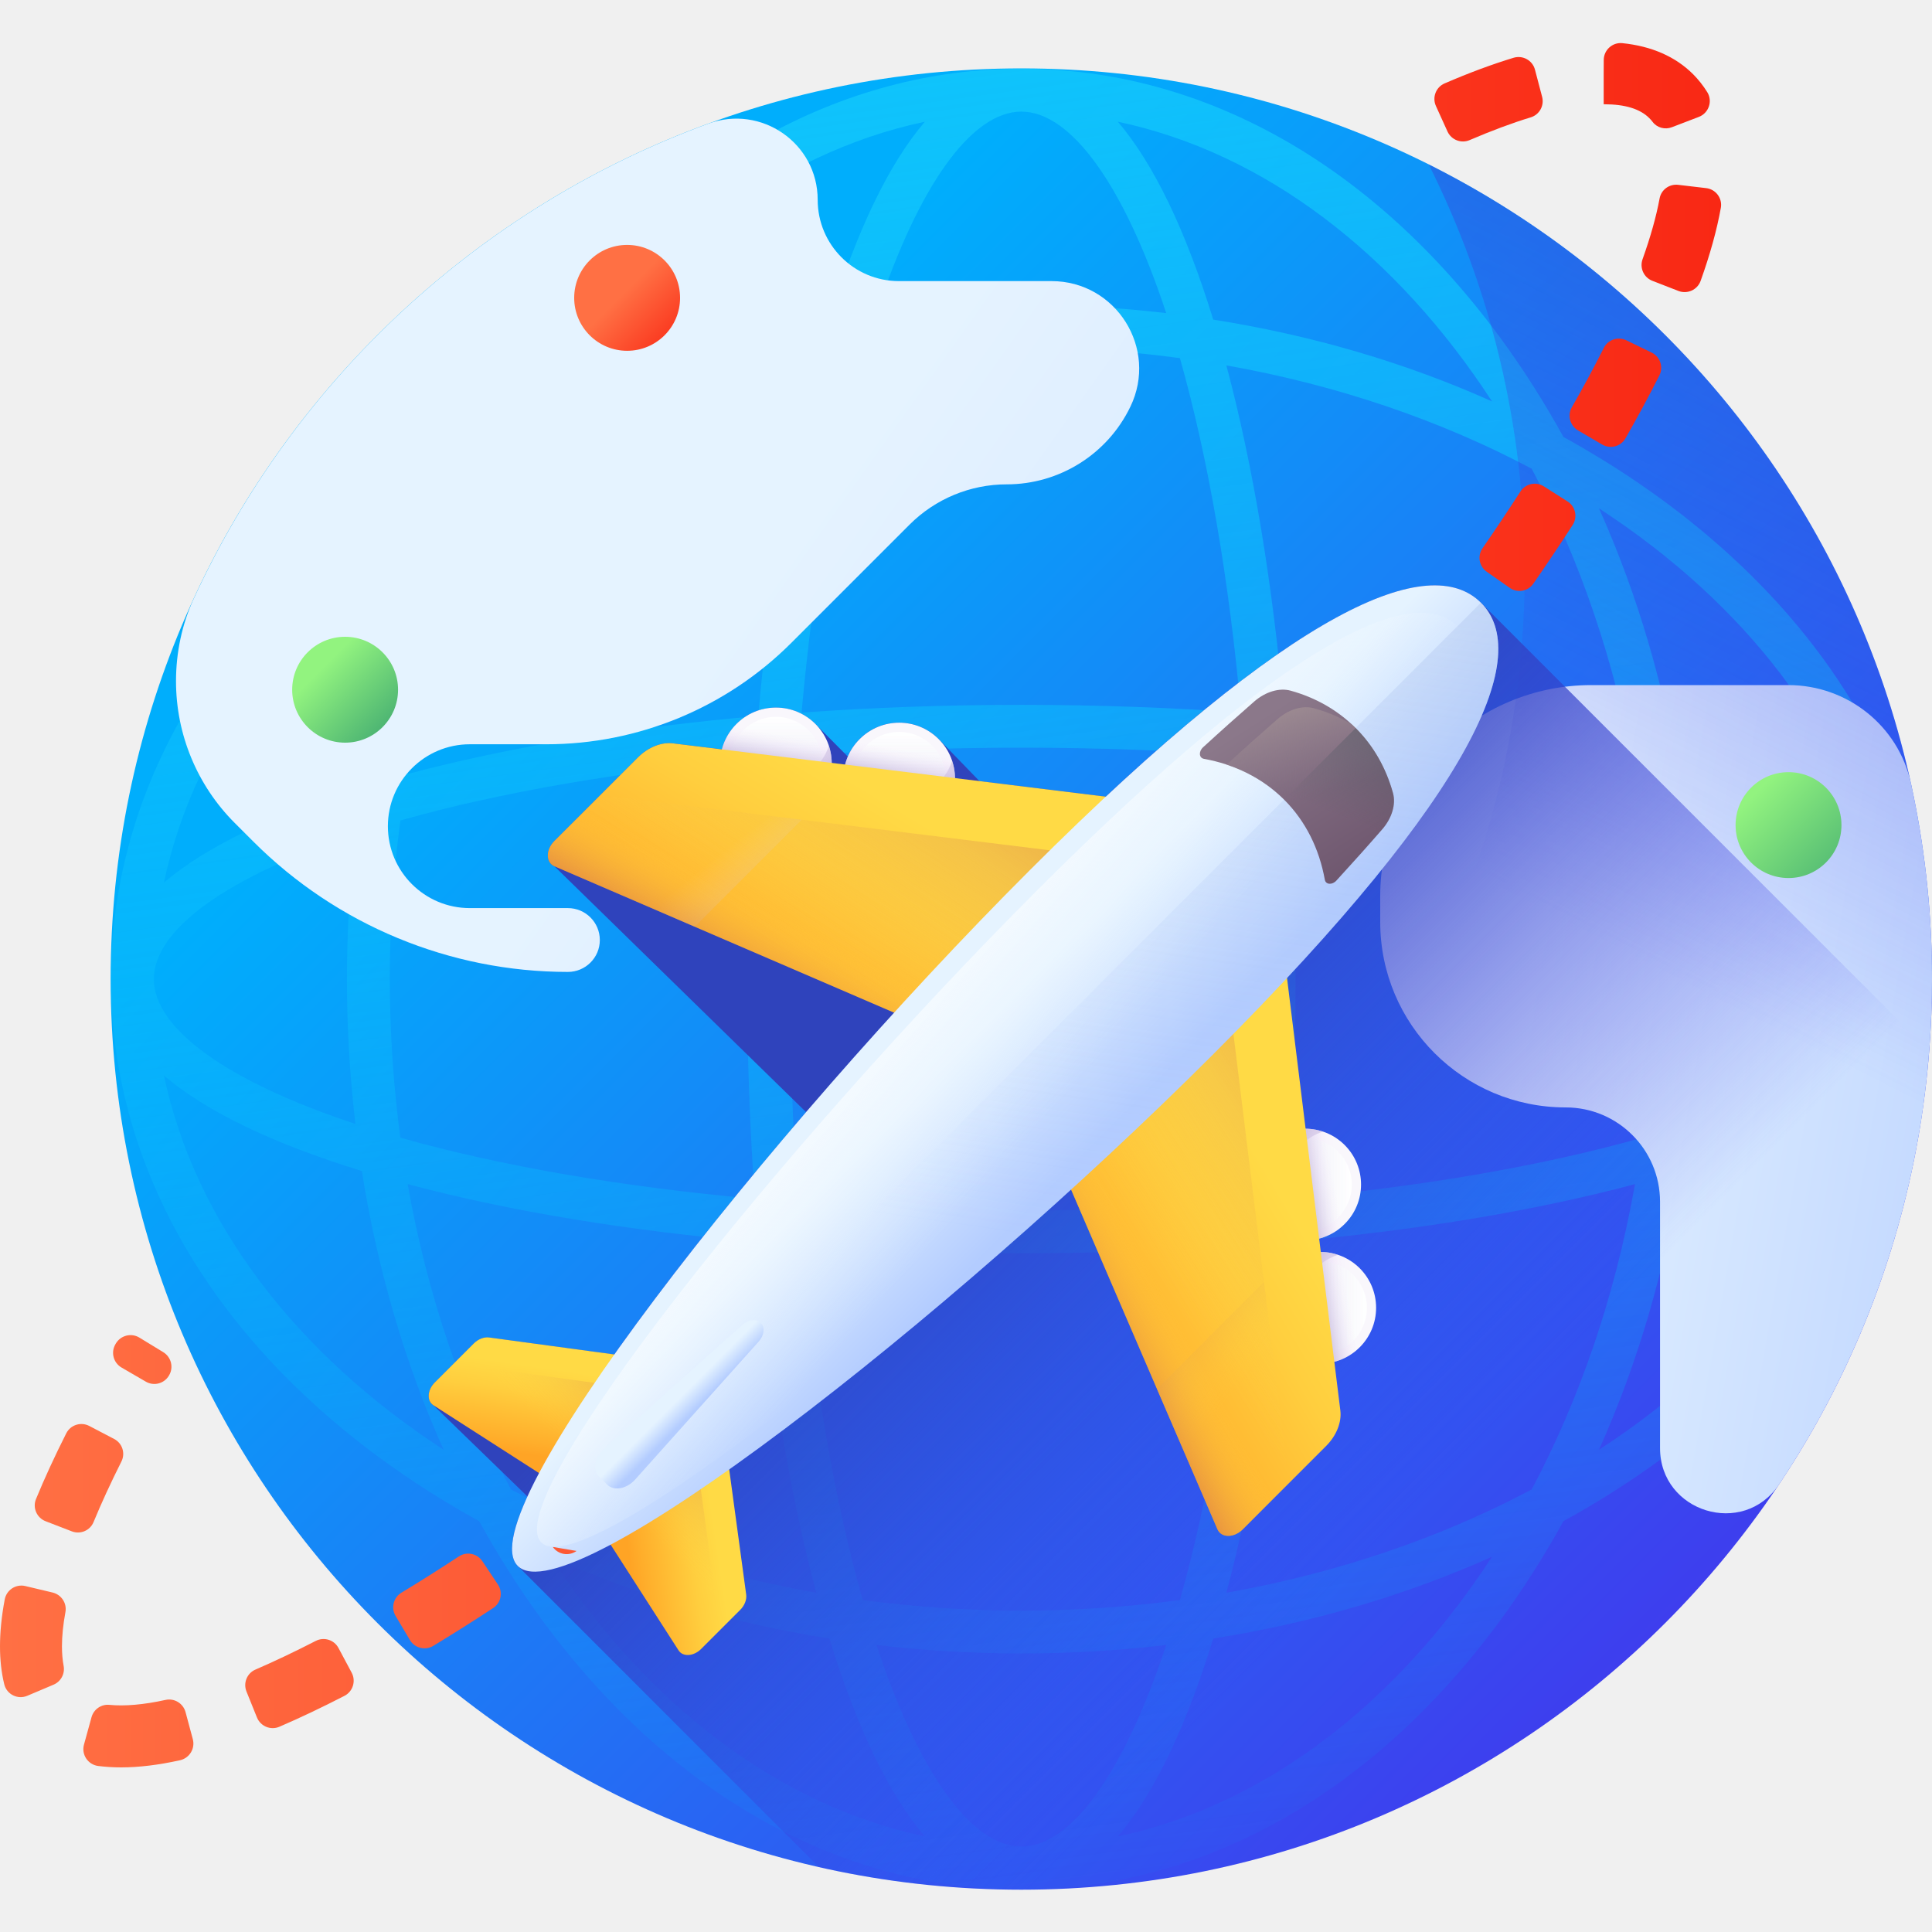
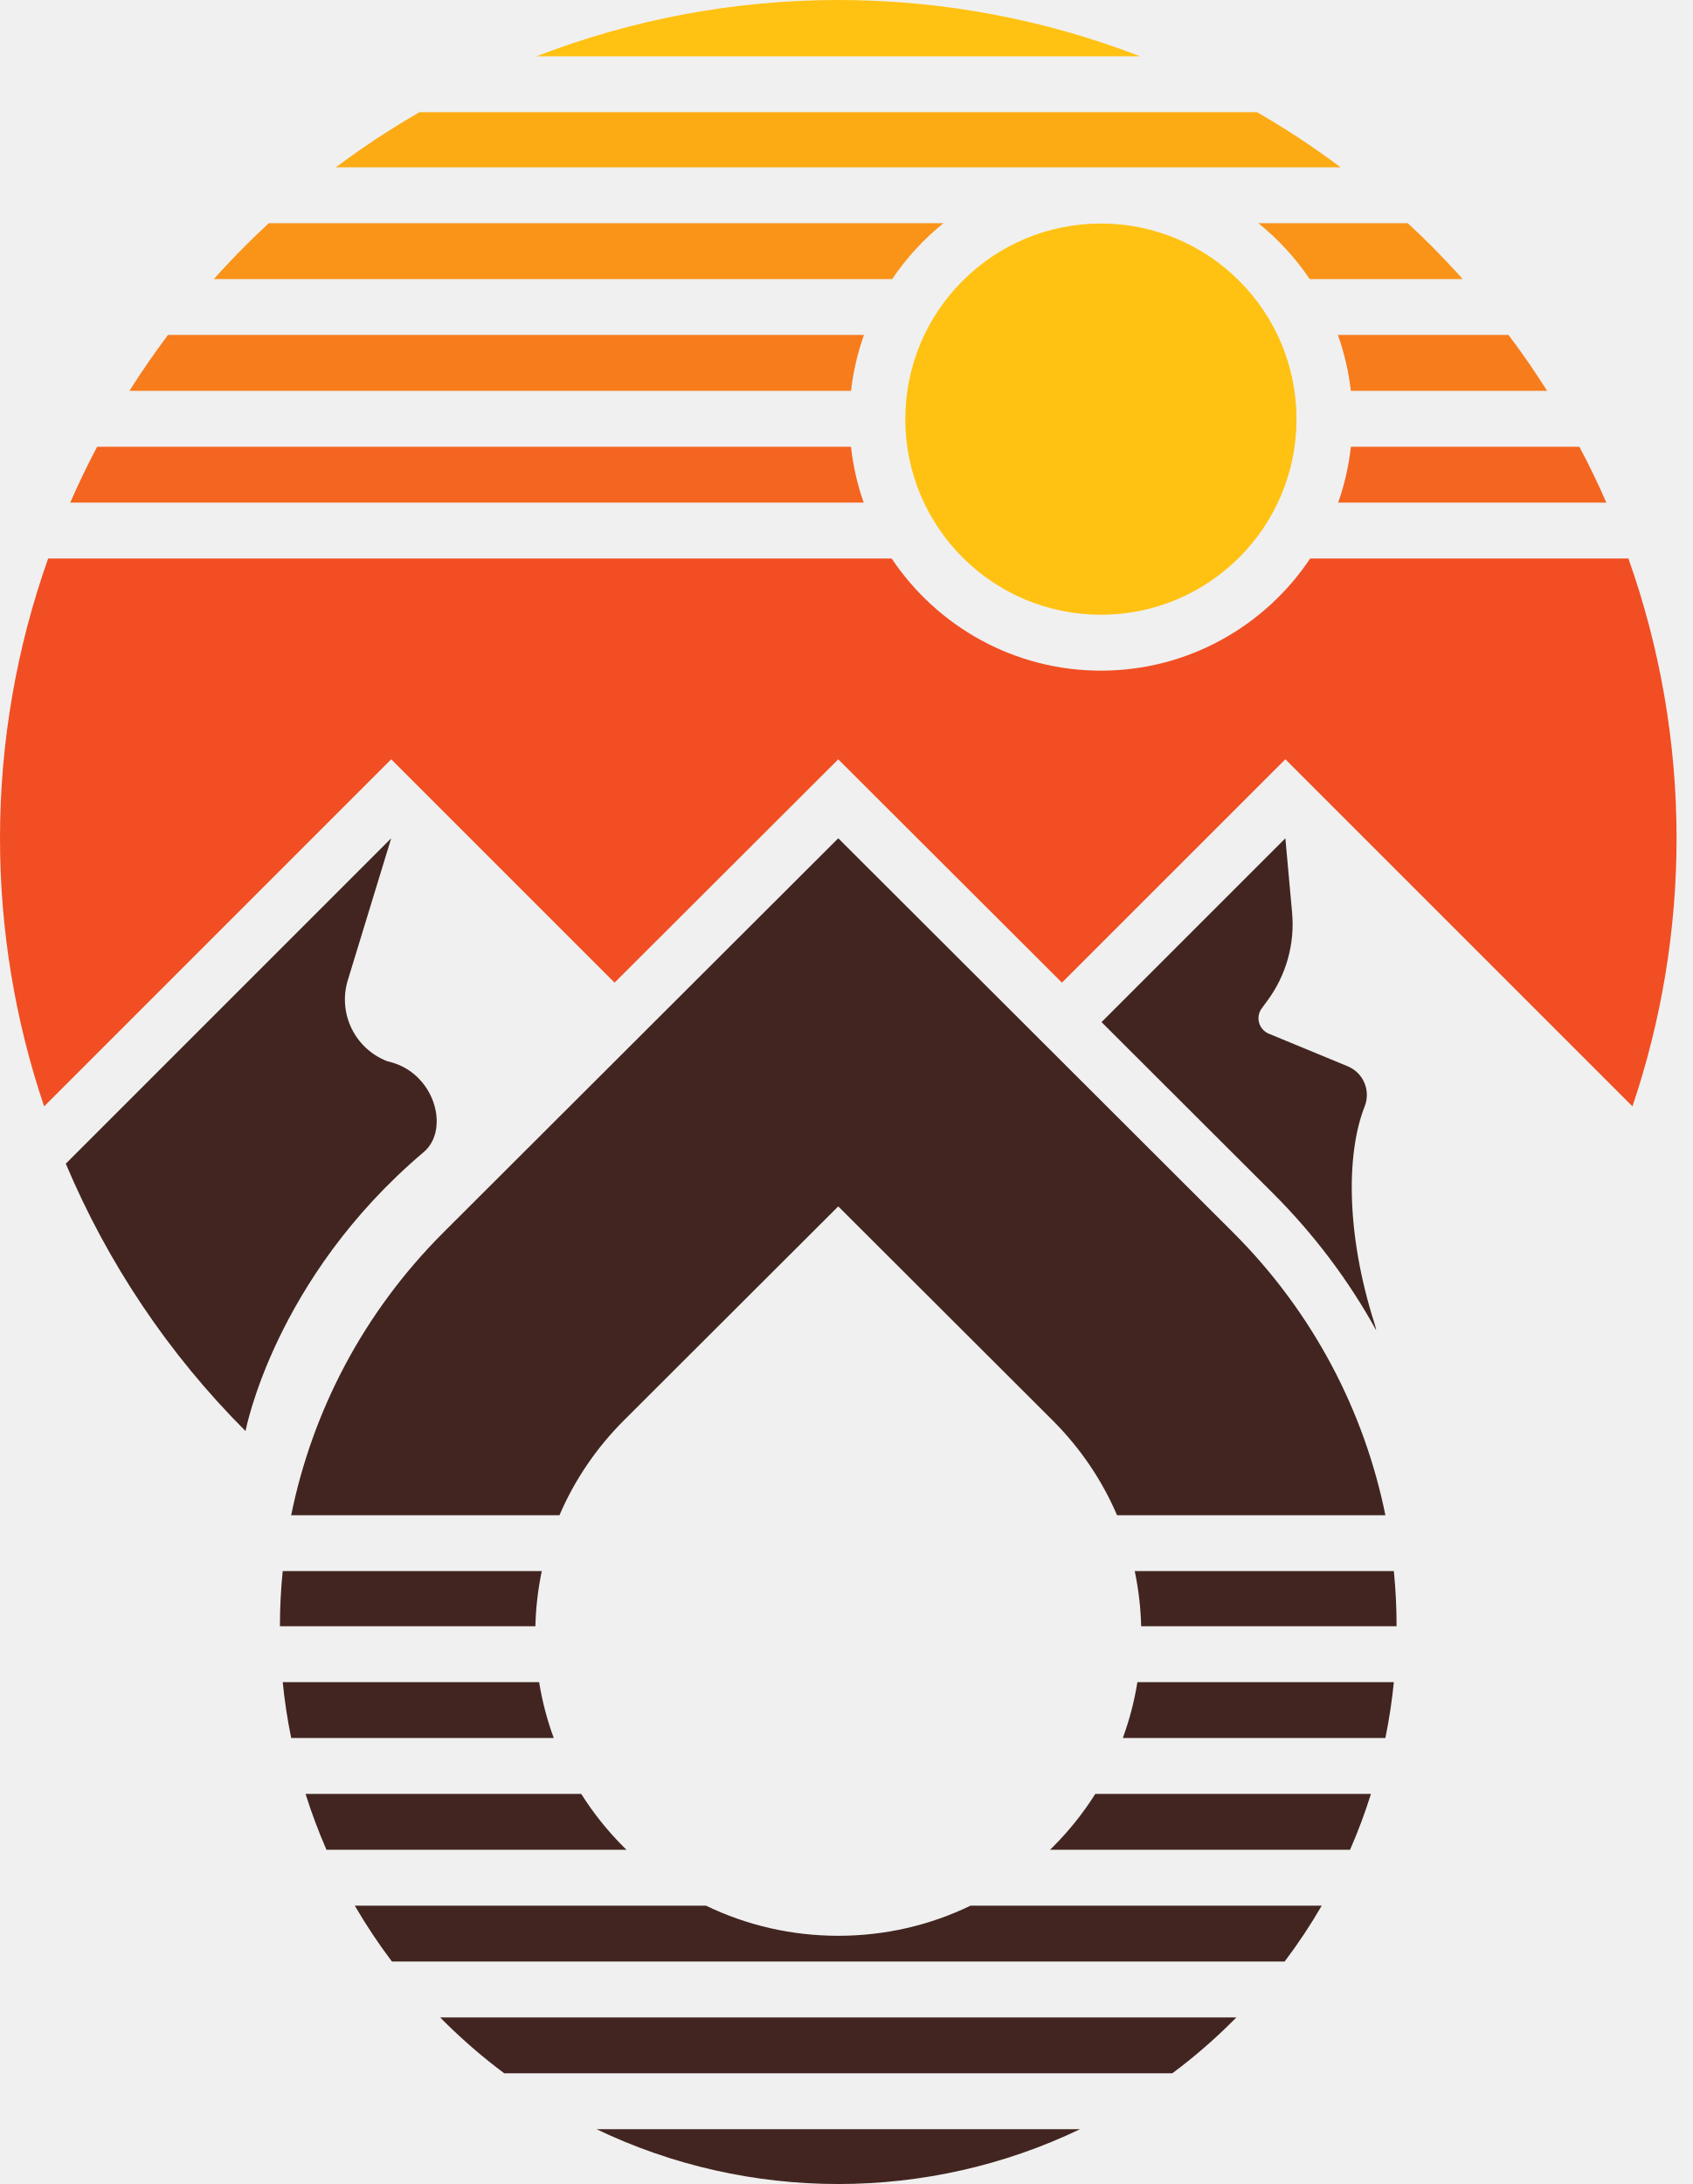
- <svg xmlns="http://www.w3.org/2000/svg" width="30" height="30" viewBox="0 0 30 30" fill="none">
-   <g clip-path="url(#clip0_7428_3460)">
-     <path d="M15.859 29.343C23.669 29.343 30 23.012 30 15.202C30 7.393 23.669 1.062 15.859 1.062C8.049 1.062 1.718 7.393 1.718 15.202C1.718 23.012 8.049 29.343 15.859 29.343Z" fill="url(#paint0_linear_7428_3460)" />
-     <path d="M25.816 7.765C25.331 7.409 24.816 7.082 24.277 6.785C23.98 6.246 23.653 5.731 23.297 5.246C21.318 2.551 18.676 1.067 15.859 1.067C13.042 1.067 10.401 2.551 8.421 5.246C8.065 5.731 7.738 6.246 7.441 6.785C6.902 7.082 6.387 7.409 5.902 7.765C3.208 9.744 1.724 12.386 1.724 15.203C1.724 18.02 3.208 20.661 5.902 22.641C6.387 22.997 6.902 23.324 7.441 23.621C7.738 24.16 8.065 24.674 8.421 25.16C10.401 27.854 13.042 29.338 15.859 29.338C18.676 29.338 21.318 27.854 23.297 25.16C23.653 24.674 23.98 24.16 24.277 23.621C24.816 23.324 25.331 22.997 25.816 22.64C28.511 20.661 29.995 18.02 29.995 15.203C29.995 12.386 28.511 9.744 25.816 7.765ZM15.859 28.673C15.083 28.673 14.26 27.516 13.61 25.543C14.347 25.63 15.098 25.675 15.859 25.675C16.62 25.675 17.372 25.63 18.109 25.543C17.458 27.516 16.636 28.673 15.859 28.673ZM15.859 25.009C15.018 25.009 14.195 24.953 13.396 24.845C12.953 23.277 12.631 21.395 12.447 19.341C13.55 19.42 14.694 19.461 15.859 19.461C17.025 19.461 18.169 19.42 19.271 19.341C19.087 21.395 18.765 23.277 18.322 24.845C17.523 24.953 16.7 25.009 15.859 25.009ZM15.859 1.733C16.636 1.733 17.458 2.889 18.109 4.862C17.372 4.776 16.62 4.731 15.859 4.731C15.098 4.731 14.347 4.776 13.61 4.862C14.26 2.889 15.083 1.733 15.859 1.733ZM15.859 5.396C16.7 5.396 17.523 5.453 18.322 5.561C18.765 7.129 19.087 9.01 19.271 11.065C18.169 10.986 17.025 10.945 15.859 10.945C14.694 10.945 13.55 10.986 12.447 11.065C12.631 9.01 12.953 7.129 13.396 5.561C14.195 5.453 15.018 5.396 15.859 5.396ZM12.267 15.203C12.267 14.016 12.31 12.854 12.392 11.736C13.51 11.653 14.673 11.61 15.859 11.61C17.046 11.61 18.208 11.653 19.326 11.736C19.409 12.854 19.451 14.016 19.451 15.203C19.451 16.389 19.409 17.552 19.326 18.67C18.208 18.752 17.046 18.795 15.859 18.795C14.673 18.795 13.51 18.752 12.392 18.67C12.31 17.552 12.267 16.389 12.267 15.203ZM11.721 18.615C9.667 18.431 7.785 18.109 6.217 17.666C6.11 16.867 6.053 16.044 6.053 15.203C6.053 14.362 6.109 13.539 6.217 12.74C7.785 12.297 9.667 11.975 11.721 11.79C11.642 12.893 11.601 14.037 11.601 15.203C11.601 16.368 11.642 17.512 11.721 18.615ZM19.997 11.791C22.052 11.975 23.933 12.297 25.501 12.74C25.609 13.539 25.666 14.362 25.666 15.203C25.666 16.044 25.609 16.867 25.501 17.666C23.933 18.109 22.052 18.431 19.997 18.615C20.076 17.512 20.117 16.368 20.117 15.203C20.117 14.037 20.076 12.893 19.997 11.791ZM19.944 11.118C19.769 9.104 19.463 7.247 19.043 5.674C20.778 5.981 22.383 6.534 23.784 7.278C24.528 8.679 25.081 10.284 25.388 12.019C23.815 11.599 21.958 11.293 19.944 11.118ZM11.774 11.118C9.761 11.293 7.904 11.599 6.33 12.019C6.637 10.284 7.19 8.679 7.934 7.278C9.335 6.534 10.94 5.981 12.675 5.674C12.255 7.247 11.95 9.104 11.774 11.118ZM5.519 17.452C3.546 16.802 2.389 15.979 2.389 15.203C2.389 14.427 3.546 13.604 5.519 12.953C5.432 13.69 5.387 14.442 5.387 15.203C5.387 15.964 5.432 16.715 5.519 17.452ZM11.774 19.288C11.949 21.301 12.255 23.158 12.675 24.732C10.94 24.425 9.335 23.872 7.934 23.128C7.19 21.727 6.637 20.122 6.33 18.387C7.904 18.807 9.761 19.113 11.774 19.288ZM19.944 19.288C21.958 19.113 23.815 18.807 25.388 18.387C25.081 20.122 24.528 21.727 23.784 23.128C22.383 23.872 20.778 24.425 19.043 24.732C19.463 23.158 19.769 21.301 19.944 19.288ZM26.2 12.953C28.173 13.604 29.329 14.427 29.329 15.203C29.329 15.979 28.173 16.802 26.2 17.453C26.286 16.715 26.331 15.964 26.331 15.203C26.331 14.442 26.286 13.691 26.2 12.953ZM29.172 13.704C28.521 13.149 27.489 12.65 26.099 12.223C25.857 10.691 25.429 9.231 24.829 7.894C27.104 9.375 28.687 11.41 29.172 13.704ZM23.168 6.233C21.831 5.633 20.372 5.205 18.839 4.963C18.412 3.573 17.913 2.541 17.358 1.89C19.652 2.375 21.687 3.958 23.168 6.233ZM14.361 1.89C13.805 2.541 13.306 3.573 12.879 4.963C11.347 5.205 9.887 5.633 8.55 6.233C10.031 3.958 12.066 2.375 14.361 1.89ZM6.889 7.894C6.29 9.231 5.861 10.691 5.619 12.223C4.23 12.65 3.197 13.149 2.546 13.704C3.032 11.41 4.614 9.375 6.889 7.894ZM2.546 16.701C3.197 17.257 4.23 17.756 5.619 18.183C5.861 19.715 6.29 21.175 6.889 22.512C4.614 21.03 3.032 18.996 2.546 16.701ZM8.55 24.173C9.887 24.772 11.347 25.201 12.879 25.443C13.306 26.832 13.805 27.865 14.361 28.516C12.066 28.03 10.031 26.448 8.55 24.173ZM17.358 28.516C17.913 27.865 18.412 26.832 18.839 25.443C20.371 25.201 21.831 24.772 23.168 24.173C21.687 26.448 19.652 28.03 17.358 28.516ZM24.829 22.512C25.429 21.175 25.857 19.715 26.099 18.183C27.489 17.756 28.521 17.257 29.172 16.701C28.687 18.996 27.104 21.03 24.829 22.512Z" fill="url(#paint1_linear_7428_3460)" />
-     <path d="M10.996 1.921C7.455 3.217 4.578 5.89 3.011 9.29C2.825 9.693 2.733 10.133 2.733 10.577C2.733 11.403 3.061 12.196 3.646 12.78L3.935 13.069C5.23 14.364 6.987 15.092 8.818 15.092C9.092 15.092 9.314 14.87 9.314 14.597C9.314 14.323 9.092 14.101 8.818 14.101H7.295C6.593 14.101 6.023 13.532 6.023 12.829C6.023 12.127 6.593 11.557 7.295 11.557H8.485C9.911 11.557 11.279 10.991 12.288 9.982L14.124 8.146C14.524 7.746 15.067 7.521 15.632 7.521C16.45 7.521 17.197 7.053 17.552 6.316C17.989 5.413 17.331 4.365 16.328 4.365H13.958C13.262 4.365 12.697 3.8 12.697 3.103C12.697 2.224 11.821 1.618 10.996 1.921Z" fill="url(#paint2_linear_7428_3460)" />
-     <path d="M29.671 12.156C29.476 11.267 28.68 10.638 27.77 10.638H25.777H24.711C22.9 10.638 21.432 12.106 21.432 13.917V14.316C21.432 15.907 22.721 17.196 24.312 17.196C25.121 17.196 25.777 17.852 25.777 18.661V22.485C25.777 23.482 27.071 23.879 27.625 23.05C28.775 21.328 29.558 19.34 29.861 17.196C29.952 16.545 30 15.879 30 15.203C30 14.156 29.886 13.137 29.671 12.156Z" fill="url(#paint3_linear_7428_3460)" />
-     <path d="M22.185 2.553C23.139 4.456 23.676 6.604 23.676 8.878C23.676 16.688 17.345 23.019 9.535 23.019C7.261 23.019 5.113 22.482 3.21 21.528C5.531 26.162 10.323 29.343 15.859 29.343C23.669 29.343 30 23.012 30 15.202C30 9.666 26.819 4.875 22.185 2.553Z" fill="url(#paint4_linear_7428_3460)" />
-     <path d="M22.996 9.359C22.287 8.65 20.525 9.237 17.169 12.37L15.209 12.129L14.575 11.475C14.237 11.137 13.688 11.137 13.349 11.475C13.268 11.556 13.208 11.649 13.166 11.749L12.662 11.242C12.323 10.903 11.774 10.903 11.436 11.242C11.322 11.355 11.248 11.492 11.21 11.636L10.452 11.543C10.271 11.52 10.064 11.603 9.907 11.76L8.609 13.058C8.472 13.195 8.473 13.392 8.61 13.452L12.517 17.269C11.378 18.594 10.337 19.904 9.538 21.033L7.594 20.769C7.516 20.758 7.425 20.794 7.357 20.862L6.751 21.468C6.634 21.584 6.624 21.752 6.729 21.82L8.19 23.237C7.945 23.773 7.877 24.153 8.04 24.316L12.716 28.992C13.727 29.222 14.779 29.343 15.859 29.343C23.293 29.343 29.387 23.607 29.956 16.319L22.996 9.359Z" fill="url(#paint5_linear_7428_3460)" />
-     <path d="M12.049 12.721C12.527 12.721 12.915 12.333 12.915 11.854C12.915 11.375 12.527 10.987 12.049 10.987C11.57 10.987 11.182 11.375 11.182 11.854C11.182 12.333 11.57 12.721 12.049 12.721Z" fill="url(#paint6_linear_7428_3460)" />
-     <path d="M12.049 12.578C12.448 12.578 12.772 12.254 12.772 11.854C12.772 11.455 12.448 11.131 12.049 11.131C11.649 11.131 11.325 11.455 11.325 11.854C11.325 12.254 11.649 12.578 12.049 12.578Z" fill="url(#paint7_linear_7428_3460)" />
-     <path d="M12.871 11.58C12.83 11.704 12.76 11.82 12.662 11.919C12.323 12.257 11.774 12.257 11.436 11.919C11.337 11.82 11.267 11.704 11.226 11.58C11.126 11.882 11.196 12.227 11.436 12.467C11.774 12.806 12.323 12.806 12.662 12.467C12.901 12.227 12.971 11.882 12.871 11.58Z" fill="url(#paint8_linear_7428_3460)" />
-     <path d="M12.049 12.721C12.527 12.721 12.915 12.333 12.915 11.854C12.915 11.375 12.527 10.987 12.049 10.987C11.57 10.987 11.182 11.375 11.182 11.854C11.182 12.333 11.57 12.721 12.049 12.721Z" fill="url(#paint9_linear_7428_3460)" />
-     <path d="M14.575 12.701C14.237 13.04 13.688 13.04 13.349 12.701C13.011 12.363 13.011 11.814 13.349 11.476C13.688 11.137 14.237 11.137 14.575 11.476C14.914 11.814 14.914 12.363 14.575 12.701Z" fill="url(#paint10_linear_7428_3460)" />
-     <path d="M13.962 12.812C14.362 12.812 14.686 12.488 14.686 12.089C14.686 11.689 14.362 11.365 13.962 11.365C13.563 11.365 13.239 11.689 13.239 12.089C13.239 12.488 13.563 12.812 13.962 12.812Z" fill="url(#paint11_linear_7428_3460)" />
-     <path d="M14.785 11.815C14.744 11.938 14.674 12.055 14.575 12.153C14.237 12.492 13.688 12.492 13.349 12.153C13.251 12.055 13.181 11.938 13.14 11.815C13.04 12.116 13.11 12.462 13.349 12.701C13.688 13.04 14.237 13.04 14.575 12.701C14.815 12.461 14.885 12.116 14.785 11.815Z" fill="url(#paint12_linear_7428_3460)" />
-     <path d="M14.575 12.701C14.237 13.04 13.688 13.04 13.349 12.701C13.011 12.363 13.011 11.814 13.349 11.476C13.688 11.137 14.237 11.137 14.575 11.476C14.914 11.814 14.914 12.363 14.575 12.701Z" fill="url(#paint13_linear_7428_3460)" />
-     <path d="M20.501 21.174C20.98 21.174 21.368 20.786 21.368 20.307C21.368 19.828 20.98 19.44 20.501 19.44C20.023 19.44 19.634 19.828 19.634 20.307C19.634 20.786 20.023 21.174 20.501 21.174Z" fill="url(#paint14_linear_7428_3460)" />
-     <path d="M20.501 21.031C20.901 21.031 21.225 20.707 21.225 20.308C21.225 19.908 20.901 19.584 20.501 19.584C20.102 19.584 19.778 19.908 19.778 20.308C19.778 20.707 20.102 21.031 20.501 21.031Z" fill="url(#paint15_linear_7428_3460)" />
-     <path d="M20.775 19.485C20.651 19.526 20.535 19.596 20.436 19.694C20.098 20.033 20.098 20.582 20.436 20.92C20.535 21.019 20.651 21.088 20.775 21.13C20.474 21.23 20.128 21.16 19.888 20.92C19.55 20.582 19.55 20.033 19.888 19.694C20.128 19.454 20.474 19.384 20.775 19.485Z" fill="url(#paint16_linear_7428_3460)" />
-     <path d="M20.501 21.174C20.98 21.174 21.368 20.786 21.368 20.307C21.368 19.828 20.98 19.44 20.501 19.44C20.023 19.44 19.634 19.828 19.634 20.307C19.634 20.786 20.023 21.174 20.501 21.174Z" fill="url(#paint17_linear_7428_3460)" />
-     <path d="M19.654 17.78C19.316 18.119 19.316 18.668 19.654 19.006C19.993 19.345 20.542 19.345 20.88 19.006C21.219 18.668 21.219 18.119 20.88 17.78C20.542 17.442 19.993 17.442 19.654 17.78Z" fill="url(#paint18_linear_7428_3460)" />
-     <path d="M20.267 19.117C20.667 19.117 20.991 18.793 20.991 18.393C20.991 17.994 20.667 17.67 20.267 17.67C19.868 17.67 19.544 17.994 19.544 18.393C19.544 18.793 19.868 19.117 20.267 19.117Z" fill="url(#paint19_linear_7428_3460)" />
-     <path d="M20.541 17.571C20.418 17.612 20.301 17.682 20.203 17.78C19.864 18.119 19.864 18.668 20.203 19.006C20.301 19.105 20.418 19.174 20.541 19.216C20.24 19.316 19.894 19.246 19.654 19.006C19.316 18.668 19.316 18.119 19.654 17.78C19.894 17.54 20.24 17.471 20.541 17.571Z" fill="url(#paint20_linear_7428_3460)" />
-     <path d="M19.654 17.78C19.316 18.119 19.316 18.668 19.654 19.006C19.993 19.345 20.542 19.345 20.88 19.006C21.219 18.668 21.219 18.119 20.88 17.78C20.542 17.442 19.993 17.442 19.654 17.78Z" fill="url(#paint21_linear_7428_3460)" />
-     <path d="M6.729 21.82L8.587 23.013L10.445 21.155L7.594 20.768C7.516 20.758 7.425 20.793 7.357 20.861L6.751 21.467C6.634 21.584 6.624 21.752 6.729 21.82Z" fill="url(#paint22_linear_7428_3460)" />
-     <path d="M6.933 21.286L6.751 21.467C6.634 21.584 6.624 21.752 6.729 21.82L8.587 23.014L10.021 21.58L7.169 21.193C7.091 21.183 7.001 21.218 6.933 21.286Z" fill="url(#paint23_linear_7428_3460)" />
-     <path d="M10.536 25.626L9.342 23.768L11.2 21.91L11.587 24.762C11.597 24.84 11.562 24.93 11.494 24.998L10.888 25.604C10.771 25.721 10.603 25.732 10.536 25.626Z" fill="url(#paint24_linear_7428_3460)" />
-     <path d="M11.069 25.423L10.888 25.604C10.771 25.721 10.603 25.732 10.536 25.626L9.342 23.768L10.775 22.335L11.162 25.187C11.173 25.265 11.137 25.355 11.069 25.423Z" fill="url(#paint25_linear_7428_3460)" />
-     <path d="M8.61 13.451L14.523 16L18.044 12.478L10.452 11.543C10.271 11.52 10.064 11.603 9.907 11.76L8.609 13.058C8.472 13.195 8.473 13.392 8.61 13.451Z" fill="url(#paint26_linear_7428_3460)" />
-     <path d="M9.07 12.597L8.609 13.058C8.472 13.195 8.473 13.393 8.61 13.452L14.523 16L17.208 13.315L9.616 12.38C9.435 12.357 9.227 12.44 9.07 12.597Z" fill="url(#paint27_linear_7428_3460)" />
-     <path d="M12.449 12.729L9.616 12.38C9.435 12.357 9.227 12.44 9.07 12.597L8.609 13.058C8.472 13.195 8.473 13.393 8.61 13.452L10.788 14.39L12.449 12.729Z" fill="url(#paint28_linear_7428_3460)" />
-     <path d="M8.61 13.452L14.523 16L15.734 14.789L9.179 12.488L8.609 13.058C8.472 13.195 8.473 13.393 8.61 13.452Z" fill="url(#paint29_linear_7428_3460)" />
-     <path d="M18.904 23.745L16.356 17.833L19.877 14.312L20.813 21.904C20.835 22.084 20.752 22.292 20.596 22.449L19.298 23.747C19.161 23.884 18.963 23.883 18.904 23.745Z" fill="url(#paint30_linear_7428_3460)" />
-     <path d="M19.759 23.286L19.297 23.747C19.16 23.884 18.963 23.883 18.904 23.746L16.356 17.833L19.041 15.148L19.976 22.741C19.998 22.921 19.916 23.129 19.759 23.286Z" fill="url(#paint31_linear_7428_3460)" />
-     <path d="M19.627 19.906L19.976 22.74C19.999 22.921 19.916 23.128 19.759 23.285L19.298 23.747C19.161 23.884 18.963 23.883 18.904 23.745L17.966 21.568L19.627 19.906Z" fill="url(#paint32_linear_7428_3460)" />
-     <path d="M18.904 23.745L16.356 17.833L17.567 16.622L19.867 23.177L19.297 23.747C19.161 23.884 18.963 23.883 18.904 23.745Z" fill="url(#paint33_linear_7428_3460)" />
-     <path d="M18.843 16.366C14.713 20.496 8.828 25.104 8.04 24.316C7.252 23.528 11.86 17.643 15.99 13.513C20.12 9.383 22.208 8.571 22.996 9.359C23.784 10.147 22.973 12.236 18.843 16.366Z" fill="url(#paint34_linear_7428_3460)" />
-     <path d="M18.537 16.245C14.608 20.173 9.075 24.62 8.405 23.951C7.735 23.28 12.182 17.747 16.11 13.819C20.039 9.89 21.961 9.054 22.631 9.724C23.301 10.394 22.465 12.316 18.537 16.245Z" fill="url(#paint35_linear_7428_3460)" />
-     <path d="M18.843 16.366C22.973 12.236 23.784 10.147 22.996 9.359L8.04 24.316C8.828 25.104 14.713 20.496 18.843 16.366Z" fill="url(#paint36_linear_7428_3460)" />
-     <path d="M19.478 10.891C19.226 11.111 18.96 11.348 18.682 11.603C18.61 11.668 18.617 11.769 18.694 11.783C19.17 11.869 19.6 12.078 19.939 12.416C20.278 12.755 20.486 13.185 20.572 13.661C20.586 13.738 20.687 13.745 20.752 13.673C21.007 13.395 21.244 13.13 21.464 12.877C21.614 12.704 21.679 12.488 21.63 12.313C21.524 11.931 21.332 11.586 21.05 11.305C20.768 11.023 20.424 10.831 20.042 10.725C19.867 10.676 19.651 10.741 19.478 10.891Z" fill="url(#paint37_linear_7428_3460)" />
-     <path d="M21.464 12.877C21.271 13.1 21.064 13.333 20.843 13.575C20.813 13.608 20.783 13.641 20.752 13.675C20.687 13.746 20.586 13.739 20.572 13.662C20.486 13.186 20.278 12.756 19.939 12.417C19.919 12.397 19.899 12.377 19.878 12.359C19.638 12.136 19.355 11.975 19.046 11.873C19.324 11.619 19.588 11.383 19.841 11.163C20.013 11.013 20.229 10.949 20.404 10.998C20.612 11.055 20.808 11.138 20.99 11.248C21.011 11.266 21.031 11.286 21.051 11.306C21.332 11.588 21.524 11.932 21.63 12.314C21.679 12.489 21.614 12.705 21.464 12.877Z" fill="url(#paint38_linear_7428_3460)" />
-     <path d="M20.572 13.662C20.586 13.739 20.687 13.745 20.752 13.674C21.007 13.396 21.244 13.13 21.464 12.877C21.614 12.705 21.679 12.489 21.63 12.314C21.524 11.932 21.332 11.587 21.05 11.306L19.939 12.417C20.278 12.756 20.486 13.186 20.572 13.662Z" fill="url(#paint39_linear_7428_3460)" />
-     <path d="M9.428 23.053L9.303 22.928C9.199 22.824 9.235 22.625 9.381 22.494L11.528 20.572C11.622 20.488 11.747 20.475 11.814 20.542C11.881 20.609 11.868 20.734 11.784 20.828L9.862 22.975C9.731 23.121 9.532 23.157 9.428 23.053Z" fill="url(#paint40_linear_7428_3460)" />
-     <path d="M1.88 27.444C1.756 27.444 1.637 27.436 1.524 27.422C1.365 27.401 1.261 27.244 1.304 27.09L1.421 26.665C1.455 26.542 1.572 26.46 1.699 26.473C1.936 26.496 2.232 26.471 2.571 26.396C2.708 26.366 2.844 26.45 2.881 26.585L2.994 27.006C3.033 27.152 2.942 27.3 2.795 27.333C2.462 27.407 2.155 27.444 1.88 27.444ZM3.99 26.669L3.827 26.265C3.774 26.132 3.836 25.981 3.967 25.925C4.263 25.797 4.576 25.648 4.903 25.48C5.031 25.414 5.189 25.463 5.256 25.59L5.461 25.974C5.53 26.104 5.48 26.265 5.349 26.333C4.997 26.514 4.659 26.675 4.338 26.813C4.202 26.871 4.046 26.806 3.99 26.669ZM0.424 26.332C0.275 26.395 0.104 26.311 0.066 26.153C0.022 25.973 0 25.776 0 25.564C0 25.342 0.024 25.099 0.073 24.838C0.1 24.689 0.246 24.593 0.393 24.628L0.818 24.729C0.953 24.762 1.041 24.894 1.016 25.032C0.98 25.227 0.962 25.405 0.962 25.564C0.962 25.675 0.971 25.776 0.988 25.867C1.011 25.989 0.947 26.11 0.833 26.159L0.424 26.332ZM6.365 25.466L6.142 25.091C6.069 24.967 6.109 24.807 6.232 24.732C6.523 24.556 6.822 24.367 7.127 24.167C7.248 24.088 7.41 24.122 7.49 24.242L7.732 24.605C7.813 24.727 7.779 24.891 7.656 24.971C7.34 25.178 7.03 25.374 6.728 25.557C6.602 25.633 6.439 25.592 6.365 25.466ZM8.953 24.083C8.834 24.168 8.668 24.141 8.584 24.021L8.953 24.083ZM1.116 23.779L0.709 23.622C0.571 23.569 0.503 23.413 0.559 23.277C0.692 22.954 0.849 22.613 1.028 22.258C1.094 22.126 1.255 22.074 1.386 22.142L1.772 22.344C1.9 22.41 1.95 22.567 1.885 22.695C1.72 23.024 1.575 23.338 1.453 23.634C1.399 23.766 1.249 23.83 1.116 23.779ZM2.264 21.454L1.887 21.235C1.76 21.161 1.718 20.998 1.793 20.872C1.796 20.868 1.798 20.864 1.8 20.86C1.875 20.735 2.039 20.694 2.164 20.77L2.536 20.997C2.659 21.073 2.699 21.233 2.625 21.357C2.624 21.359 2.623 21.36 2.622 21.362C2.548 21.486 2.388 21.527 2.264 21.454ZM23.443 9.128L23.086 8.878C22.968 8.795 22.938 8.632 23.02 8.514C23.227 8.215 23.424 7.919 23.61 7.631C23.689 7.51 23.85 7.475 23.972 7.552L24.34 7.786C24.464 7.864 24.5 8.029 24.42 8.152C24.228 8.449 24.024 8.753 23.811 9.061C23.728 9.182 23.563 9.212 23.443 9.128ZM24.879 6.903L24.503 6.683C24.379 6.61 24.336 6.45 24.407 6.325C24.589 6.007 24.755 5.698 24.904 5.402C24.968 5.274 25.124 5.222 25.253 5.284L25.645 5.474C25.778 5.538 25.833 5.698 25.767 5.829C25.609 6.142 25.433 6.469 25.241 6.805C25.169 6.933 25.006 6.977 24.879 6.903ZM26.063 4.518L25.657 4.36C25.524 4.308 25.457 4.159 25.506 4.024C25.629 3.679 25.718 3.364 25.77 3.082C25.795 2.946 25.921 2.854 26.059 2.87L26.492 2.921C26.643 2.938 26.748 3.079 26.721 3.228C26.659 3.573 26.554 3.952 26.407 4.362C26.357 4.501 26.201 4.571 26.063 4.518ZM22.477 2.043L22.297 1.646C22.236 1.512 22.297 1.353 22.432 1.295C22.812 1.131 23.17 0.998 23.503 0.897C23.646 0.854 23.797 0.937 23.835 1.082L23.946 1.504C23.982 1.64 23.904 1.781 23.77 1.822C23.477 1.911 23.16 2.03 22.821 2.175C22.69 2.232 22.537 2.173 22.477 2.043ZM25.962 1.975C25.855 2.017 25.731 1.985 25.662 1.893C25.646 1.872 25.629 1.852 25.61 1.834C25.468 1.691 25.233 1.619 24.911 1.619H24.902V0.656V1.137L24.903 0.932C24.903 0.777 25.037 0.655 25.191 0.67C25.648 0.717 26.016 0.879 26.291 1.153C26.374 1.237 26.448 1.33 26.511 1.432C26.597 1.572 26.533 1.756 26.38 1.815L25.962 1.975Z" fill="url(#paint41_linear_7428_3460)" />
-     <path d="M9.738 5.447C10.192 5.447 10.56 5.079 10.56 4.625C10.56 4.171 10.192 3.803 9.738 3.803C9.284 3.803 8.916 4.171 8.916 4.625C8.916 5.079 9.284 5.447 9.738 5.447Z" fill="url(#paint42_linear_7428_3460)" />
-     <path d="M5.359 11.532C5.812 11.532 6.181 11.164 6.181 10.71C6.181 10.256 5.812 9.888 5.359 9.888C4.905 9.888 4.537 10.256 4.537 10.71C4.537 11.164 4.905 11.532 5.359 11.532Z" fill="url(#paint43_linear_7428_3460)" />
-     <path d="M27.772 13.634C28.226 13.634 28.594 13.266 28.594 12.812C28.594 12.358 28.226 11.99 27.772 11.99C27.318 11.99 26.95 12.358 26.95 12.812C26.95 13.266 27.318 13.634 27.772 13.634Z" fill="url(#paint44_linear_7428_3460)" />
-   </g>
-   <defs>
-     <linearGradient id="paint0_linear_7428_3460" x1="9.011" y1="8.355" x2="26.151" y2="25.494" gradientUnits="userSpaceOnUse">
-       <stop stop-color="#00AEFC" />
-       <stop offset="1" stop-color="#3F3CEE" />
-     </linearGradient>
-     <linearGradient id="paint1_linear_7428_3460" x1="18.02" y1="30.771" x2="12.932" y2="-5.881" gradientUnits="userSpaceOnUse">
-       <stop stop-color="#00AEFC" stop-opacity="0" />
-       <stop offset="1" stop-color="#18CFFC" />
-     </linearGradient>
-     <linearGradient id="paint2_linear_7428_3460" x1="11.417" y1="9.534" x2="33.697" y2="25.343" gradientUnits="userSpaceOnUse">
-       <stop stop-color="#E5F3FF" />
-       <stop offset="1" stop-color="#B3CCFF" />
-     </linearGradient>
-     <linearGradient id="paint3_linear_7428_3460" x1="23.579" y1="16.409" x2="33.564" y2="18.166" gradientUnits="userSpaceOnUse">
-       <stop stop-color="#E5F3FF" />
-       <stop offset="1" stop-color="#B3CCFF" />
-     </linearGradient>
-     <linearGradient id="paint4_linear_7428_3460" x1="20.528" y1="12.407" x2="30.922" y2="-7.9" gradientUnits="userSpaceOnUse">
-       <stop stop-color="#3F3CEE" stop-opacity="0" />
-       <stop offset="1" stop-color="#2F43BC" />
-     </linearGradient>
-     <linearGradient id="paint5_linear_7428_3460" x1="22.025" y1="23.345" x2="14.829" y2="16.148" gradientUnits="userSpaceOnUse">
-       <stop stop-color="#3F3CEE" stop-opacity="0" />
-       <stop offset="1" stop-color="#2F43BC" />
-     </linearGradient>
-     <linearGradient id="paint6_linear_7428_3460" x1="12.058" y1="11.388" x2="12.058" y2="12.976" gradientUnits="userSpaceOnUse">
-       <stop stop-color="#F9F7FC" />
-       <stop offset="1" stop-color="#F0DDFC" />
-     </linearGradient>
-     <linearGradient id="paint7_linear_7428_3460" x1="12.058" y1="12.247" x2="12.058" y2="11.138" gradientUnits="userSpaceOnUse">
-       <stop stop-color="#E9EDF5" stop-opacity="0" />
-       <stop offset="1" stop-color="white" />
-     </linearGradient>
-     <linearGradient id="paint8_linear_7428_3460" x1="11.844" y1="12.103" x2="14.253" y2="11.379" gradientUnits="userSpaceOnUse">
-       <stop stop-color="#F0DDFC" stop-opacity="0" />
-       <stop offset="0.289" stop-color="#C8B7E0" stop-opacity="0.289" />
-       <stop offset="0.592" stop-color="#A595C8" stop-opacity="0.592" />
-       <stop offset="0.84" stop-color="#8F81B8" stop-opacity="0.84" />
-       <stop offset="1" stop-color="#8779B3" />
-     </linearGradient>
-     <linearGradient id="paint9_linear_7428_3460" x1="12.136" y1="11.408" x2="11.994" y2="12.202" gradientUnits="userSpaceOnUse">
-       <stop stop-color="#F0DDFC" stop-opacity="0" />
-       <stop offset="0.289" stop-color="#C8B7E0" stop-opacity="0.289" />
-       <stop offset="0.592" stop-color="#A595C8" stop-opacity="0.592" />
-       <stop offset="0.84" stop-color="#8F81B8" stop-opacity="0.84" />
-       <stop offset="1" stop-color="#8779B3" />
-     </linearGradient>
-     <linearGradient id="paint10_linear_7428_3460" x1="13.971" y1="11.622" x2="13.971" y2="13.21" gradientUnits="userSpaceOnUse">
-       <stop stop-color="#F9F7FC" />
-       <stop offset="1" stop-color="#F0DDFC" />
-     </linearGradient>
-     <linearGradient id="paint11_linear_7428_3460" x1="13.971" y1="12.482" x2="13.971" y2="11.372" gradientUnits="userSpaceOnUse">
-       <stop stop-color="#E9EDF5" stop-opacity="0" />
-       <stop offset="1" stop-color="white" />
-     </linearGradient>
-     <linearGradient id="paint12_linear_7428_3460" x1="13.758" y1="12.337" x2="16.167" y2="11.613" gradientUnits="userSpaceOnUse">
-       <stop stop-color="#F0DDFC" stop-opacity="0" />
-       <stop offset="0.289" stop-color="#C8B7E0" stop-opacity="0.289" />
-       <stop offset="0.592" stop-color="#A595C8" stop-opacity="0.592" />
-       <stop offset="0.84" stop-color="#8F81B8" stop-opacity="0.84" />
-       <stop offset="1" stop-color="#8779B3" />
-     </linearGradient>
-     <linearGradient id="paint13_linear_7428_3460" x1="14.05" y1="11.643" x2="13.908" y2="12.437" gradientUnits="userSpaceOnUse">
-       <stop stop-color="#F0DDFC" stop-opacity="0" />
-       <stop offset="0.289" stop-color="#C8B7E0" stop-opacity="0.289" />
-       <stop offset="0.592" stop-color="#A595C8" stop-opacity="0.592" />
-       <stop offset="0.84" stop-color="#8F81B8" stop-opacity="0.84" />
-       <stop offset="1" stop-color="#8779B3" />
-     </linearGradient>
-     <linearGradient id="paint14_linear_7428_3460" x1="20.969" y1="20.3" x2="19.382" y2="20.3" gradientUnits="userSpaceOnUse">
-       <stop stop-color="#F9F7FC" />
-       <stop offset="1" stop-color="#F0DDFC" />
-     </linearGradient>
-     <linearGradient id="paint15_linear_7428_3460" x1="20.11" y1="20.3" x2="21.22" y2="20.3" gradientUnits="userSpaceOnUse">
-       <stop stop-color="#E9EDF5" stop-opacity="0" />
-       <stop offset="1" stop-color="white" />
-     </linearGradient>
-     <linearGradient id="paint16_linear_7428_3460" x1="20.255" y1="20.514" x2="20.979" y2="18.104" gradientUnits="userSpaceOnUse">
-       <stop stop-color="#F0DDFC" stop-opacity="0" />
-       <stop offset="0.289" stop-color="#C8B7E0" stop-opacity="0.289" />
-       <stop offset="0.592" stop-color="#A595C8" stop-opacity="0.592" />
-       <stop offset="0.84" stop-color="#8F81B8" stop-opacity="0.84" />
-       <stop offset="1" stop-color="#8779B3" />
-     </linearGradient>
-     <linearGradient id="paint17_linear_7428_3460" x1="20.949" y1="20.221" x2="20.155" y2="20.363" gradientUnits="userSpaceOnUse">
-       <stop stop-color="#F0DDFC" stop-opacity="0" />
-       <stop offset="0.289" stop-color="#C8B7E0" stop-opacity="0.289" />
-       <stop offset="0.592" stop-color="#A595C8" stop-opacity="0.592" />
-       <stop offset="0.84" stop-color="#8F81B8" stop-opacity="0.84" />
-       <stop offset="1" stop-color="#8779B3" />
-     </linearGradient>
-     <linearGradient id="paint18_linear_7428_3460" x1="20.735" y1="18.386" x2="19.148" y2="18.386" gradientUnits="userSpaceOnUse">
-       <stop stop-color="#F9F7FC" />
-       <stop offset="1" stop-color="#F0DDFC" />
-     </linearGradient>
-     <linearGradient id="paint19_linear_7428_3460" x1="19.876" y1="18.386" x2="20.986" y2="18.386" gradientUnits="userSpaceOnUse">
-       <stop stop-color="#E9EDF5" stop-opacity="0" />
-       <stop offset="1" stop-color="white" />
-     </linearGradient>
-     <linearGradient id="paint20_linear_7428_3460" x1="20.021" y1="18.6" x2="20.745" y2="16.191" gradientUnits="userSpaceOnUse">
-       <stop stop-color="#F0DDFC" stop-opacity="0" />
-       <stop offset="0.289" stop-color="#C8B7E0" stop-opacity="0.289" />
-       <stop offset="0.592" stop-color="#A595C8" stop-opacity="0.592" />
-       <stop offset="0.84" stop-color="#8F81B8" stop-opacity="0.84" />
-       <stop offset="1" stop-color="#8779B3" />
-     </linearGradient>
-     <linearGradient id="paint21_linear_7428_3460" x1="20.715" y1="18.308" x2="19.921" y2="18.45" gradientUnits="userSpaceOnUse">
-       <stop stop-color="#F0DDFC" stop-opacity="0" />
-       <stop offset="0.289" stop-color="#C8B7E0" stop-opacity="0.289" />
-       <stop offset="0.592" stop-color="#A595C8" stop-opacity="0.592" />
-       <stop offset="0.84" stop-color="#8F81B8" stop-opacity="0.84" />
-       <stop offset="1" stop-color="#8779B3" />
-     </linearGradient>
-     <linearGradient id="paint22_linear_7428_3460" x1="8.582" y1="21.254" x2="8.379" y2="22.615" gradientUnits="userSpaceOnUse">
-       <stop stop-color="#FFDA45" />
-       <stop offset="0.304" stop-color="#FFCE3E" />
-       <stop offset="0.856" stop-color="#FFAE2B" />
-       <stop offset="1" stop-color="#FFA425" />
-     </linearGradient>
-     <linearGradient id="paint23_linear_7428_3460" x1="8.114" y1="21.803" x2="10.134" y2="19.74" gradientUnits="userSpaceOnUse">
-       <stop stop-color="#FFDA45" stop-opacity="0" />
-       <stop offset="1" stop-color="#B53759" />
-     </linearGradient>
-     <linearGradient id="paint24_linear_7428_3460" x1="11.104" y1="23.776" x2="9.743" y2="23.98" gradientUnits="userSpaceOnUse">
-       <stop stop-color="#FFDA45" />
-       <stop offset="0.304" stop-color="#FFCE3E" />
-       <stop offset="0.856" stop-color="#FFAE2B" />
-       <stop offset="1" stop-color="#FFA425" />
-     </linearGradient>
-     <linearGradient id="paint25_linear_7428_3460" x1="10.555" y1="24.245" x2="12.619" y2="22.225" gradientUnits="userSpaceOnUse">
-       <stop stop-color="#FFDA45" stop-opacity="0" />
-       <stop offset="1" stop-color="#B53759" />
-     </linearGradient>
-     <linearGradient id="paint26_linear_7428_3460" x1="13.589" y1="12.325" x2="11.478" y2="15.855" gradientUnits="userSpaceOnUse">
-       <stop stop-color="#FFDA45" />
-       <stop offset="0.304" stop-color="#FFCE3E" />
-       <stop offset="0.856" stop-color="#FFAE2B" />
-       <stop offset="1" stop-color="#FFA425" />
-     </linearGradient>
-     <linearGradient id="paint27_linear_7428_3460" x1="11.941" y1="14.628" x2="16.282" y2="8.159" gradientUnits="userSpaceOnUse">
-       <stop stop-color="#FFDA45" stop-opacity="0" />
-       <stop offset="1" stop-color="#B53759" />
-     </linearGradient>
-     <linearGradient id="paint28_linear_7428_3460" x1="10.865" y1="13.507" x2="12.962" y2="16.137" gradientUnits="userSpaceOnUse">
-       <stop stop-color="#F0DDFC" stop-opacity="0" />
-       <stop offset="0.289" stop-color="#C8B7E0" stop-opacity="0.289" />
-       <stop offset="0.592" stop-color="#A595C8" stop-opacity="0.592" />
-       <stop offset="0.84" stop-color="#8F81B8" stop-opacity="0.84" />
-       <stop offset="1" stop-color="#8779B3" />
-     </linearGradient>
-     <linearGradient id="paint29_linear_7428_3460" x1="12.036" y1="14.168" x2="11.159" y2="15.796" gradientUnits="userSpaceOnUse">
-       <stop stop-color="#FFDA45" stop-opacity="0" />
-       <stop offset="1" stop-color="#B53759" />
-     </linearGradient>
-     <linearGradient id="paint30_linear_7428_3460" x1="20.033" y1="18.768" x2="16.503" y2="20.88" gradientUnits="userSpaceOnUse">
-       <stop stop-color="#FFDA45" />
-       <stop offset="0.304" stop-color="#FFCE3E" />
-       <stop offset="0.856" stop-color="#FFAE2B" />
-       <stop offset="1" stop-color="#FFA425" />
-     </linearGradient>
-     <linearGradient id="paint31_linear_7428_3460" x1="18.154" y1="20.133" x2="24.624" y2="15.791" gradientUnits="userSpaceOnUse">
-       <stop stop-color="#FFDA45" stop-opacity="0" />
-       <stop offset="1" stop-color="#B53759" />
-     </linearGradient>
-     <linearGradient id="paint32_linear_7428_3460" x1="19.098" y1="21.69" x2="16.467" y2="19.592" gradientUnits="userSpaceOnUse">
-       <stop stop-color="#FFDA45" stop-opacity="0" />
-       <stop offset="1" stop-color="#B53759" />
-     </linearGradient>
-     <linearGradient id="paint33_linear_7428_3460" x1="18.19" y1="20.322" x2="16.562" y2="21.199" gradientUnits="userSpaceOnUse">
-       <stop stop-color="#FFDA45" stop-opacity="0" />
-       <stop offset="1" stop-color="#B53759" />
-     </linearGradient>
-     <linearGradient id="paint34_linear_7428_3460" x1="14.941" y1="16.262" x2="16.726" y2="18.047" gradientUnits="userSpaceOnUse">
-       <stop stop-color="#E5F3FF" />
-       <stop offset="1" stop-color="#B3CCFF" />
-     </linearGradient>
-     <linearGradient id="paint35_linear_7428_3460" x1="16.178" y1="17.427" x2="13.637" y2="15.159" gradientUnits="userSpaceOnUse">
-       <stop stop-color="#E5F3FF" stop-opacity="0" />
-       <stop offset="1" stop-color="white" />
-     </linearGradient>
-     <linearGradient id="paint36_linear_7428_3460" x1="15.391" y1="19.135" x2="19.344" y2="-8.461" gradientUnits="userSpaceOnUse">
-       <stop stop-color="#B3CCFF" stop-opacity="0" />
-       <stop offset="1" stop-color="#9FB0CB" />
-     </linearGradient>
-     <linearGradient id="paint37_linear_7428_3460" x1="19.623" y1="11.107" x2="21.178" y2="13.55" gradientUnits="userSpaceOnUse">
-       <stop stop-color="#8B788A" />
-       <stop offset="1" stop-color="#6E566E" />
-     </linearGradient>
-     <linearGradient id="paint38_linear_7428_3460" x1="20.408" y1="12.336" x2="19.996" y2="10.91" gradientUnits="userSpaceOnUse">
-       <stop stop-color="#8B788A" stop-opacity="0" />
-       <stop offset="1" stop-color="#9E8C92" />
-     </linearGradient>
-     <linearGradient id="paint39_linear_7428_3460" x1="20.727" y1="12.659" x2="21.705" y2="10.145" gradientUnits="userSpaceOnUse">
-       <stop stop-color="#555A66" stop-opacity="0" />
-       <stop offset="1" stop-color="#555A66" />
-     </linearGradient>
-     <linearGradient id="paint40_linear_7428_3460" x1="10.542" y1="21.719" x2="10.754" y2="21.931" gradientUnits="userSpaceOnUse">
-       <stop stop-color="#E5F3FF" />
-       <stop offset="1" stop-color="#B3CCFF" />
-     </linearGradient>
-     <linearGradient id="paint41_linear_7428_3460" x1="0" y1="14.05" x2="26.725" y2="14.05" gradientUnits="userSpaceOnUse">
-       <stop stop-color="#FF7044" />
-       <stop offset="1" stop-color="#F92814" />
-     </linearGradient>
-     <linearGradient id="paint42_linear_7428_3460" x1="9.674" y1="4.561" x2="10.58" y2="5.466" gradientUnits="userSpaceOnUse">
-       <stop stop-color="#FF7044" />
-       <stop offset="1" stop-color="#F92814" />
-     </linearGradient>
-     <linearGradient id="paint43_linear_7428_3460" x1="5.011" y1="10.362" x2="5.998" y2="11.35" gradientUnits="userSpaceOnUse">
-       <stop stop-color="#92F37F" />
-       <stop offset="1" stop-color="#4AB272" />
-     </linearGradient>
-     <linearGradient id="paint44_linear_7428_3460" x1="27.264" y1="12.305" x2="28.681" y2="13.722" gradientUnits="userSpaceOnUse">
-       <stop stop-color="#92F37F" />
-       <stop offset="1" stop-color="#4AB272" />
-     </linearGradient>
-     <clipPath id="clip0_7428_3460">
-       <rect width="30" height="30" fill="white" />
-     </clipPath>
-   </defs>
+ <svg xmlns="http://www.w3.org/2000/svg" width="31" height="40" viewBox="0 0 31 40" fill="none">
+   <path d="M6.37 17.953L7.165 15.353L1.205 21.313C1.969 23.126 3.08 24.793 4.497 26.21C4.497 26.21 5.02 23.418 7.76 21.101C8.252 20.685 7.959 19.625 7.1 19.439C6.503 19.213 6.184 18.564 6.37 17.953Z" fill="#422520" />
+   <path d="M23.308 21.848C24.064 22.602 24.699 23.446 25.206 24.365C25.199 24.328 25.191 24.293 25.18 24.258C24.636 22.558 24.668 21.085 24.994 20.266C25.109 19.976 24.972 19.648 24.683 19.529L23.239 18.932C23.055 18.856 22.991 18.627 23.11 18.467L23.213 18.327C23.557 17.862 23.718 17.287 23.665 16.712L23.542 15.353L20.175 18.72L23.308 21.848Z" fill="#422520" />
+   <path d="M15.353 0C13.445 0 11.572 0.356 9.825 1.031H20.882C19.135 0.356 17.262 0 15.353 0Z" fill="#FFC212" />
+   <path d="M24.742 8.182H28.927C29.105 8.517 29.269 8.858 29.421 9.205H24.509C24.624 8.879 24.703 8.536 24.742 8.182ZM15.586 8.182H1.779C1.602 8.517 1.438 8.858 1.286 9.205H15.819C15.704 8.879 15.625 8.536 15.586 8.182Z" fill="#F46520" />
+   <path d="M29.825 10.229H23.997C23.17 11.466 21.761 12.283 20.164 12.283C18.567 12.283 17.158 11.466 16.331 10.229H0.882C0.304 11.86 0 13.591 0 15.353C0 17.038 0.278 18.695 0.808 20.263L6.441 14.63L7.165 13.906L11.256 17.997L14.63 14.629L15.353 13.907L16.076 14.629L19.45 17.997L23.542 13.906L29.899 20.263C30.428 18.695 30.707 17.038 30.707 15.353C30.707 13.591 30.403 11.86 29.825 10.229Z" fill="#F14E23" />
+   <path d="M23.022 2.054H7.684C7.155 2.359 6.643 2.696 6.152 3.064H24.554C24.063 2.696 23.551 2.359 23.022 2.054Z" fill="#FCAB15" />
+   <path d="M24.504 6.134H27.629C27.879 6.467 28.115 6.808 28.336 7.158H24.741C24.701 6.803 24.62 6.46 24.504 6.134ZM15.824 6.134H3.077C2.828 6.467 2.591 6.808 2.371 7.158H15.587C15.627 6.803 15.708 6.46 15.824 6.134Z" fill="#F77C1C" />
+   <path d="M23.047 4.087H25.782C25.927 4.221 26.07 4.357 26.21 4.497C26.409 4.697 26.602 4.902 26.79 5.111H23.987C23.727 4.724 23.409 4.379 23.047 4.087ZM17.281 4.087H4.924C4.78 4.221 4.637 4.357 4.497 4.497C4.297 4.697 4.104 4.902 3.917 5.111H16.341C16.601 4.724 16.919 4.379 17.281 4.087Z" fill="#F99419" />
+   <path d="M20.164 11.259C22.142 11.259 23.746 9.655 23.746 7.677C23.746 5.698 22.142 4.094 20.164 4.094C18.185 4.094 16.581 5.698 16.581 7.677C16.581 9.655 18.185 11.259 20.164 11.259Z" fill="#FFC212" />
+   <path d="M19.782 38.996H10.925C13.716 40.335 16.99 40.335 19.782 38.996Z" fill="#422520" />
+   <path d="M5.178 28.774C5.144 29.11 5.127 29.447 5.127 29.784H9.806C9.814 29.441 9.854 29.104 9.923 28.774H5.178Z" fill="#422520" />
+   <path d="M17.776 34.902C17.03 35.263 16.207 35.454 15.353 35.454C14.5 35.454 13.676 35.263 12.93 34.902H6.498C6.702 35.253 6.929 35.595 7.178 35.925H23.529C23.778 35.595 24.005 35.253 24.208 34.902H17.776Z" fill="#422520" />
+   <path d="M8.062 36.949C8.082 36.969 8.102 36.99 8.122 37.01C8.475 37.362 8.847 37.683 9.235 37.972H21.472C21.86 37.683 22.232 37.362 22.584 37.01C22.605 36.99 22.624 36.969 22.645 36.949H8.062Z" fill="#422520" />
+   <path d="M10.247 27.751C10.521 27.111 10.918 26.523 11.426 26.015L15.353 22.095L19.28 26.015C19.788 26.523 20.185 27.111 20.459 27.751H25.374C24.988 25.853 24.058 24.044 22.584 22.572L15.353 15.353L8.122 22.572C6.648 24.044 5.719 25.853 5.333 27.751H10.247Z" fill="#422520" />
+   <path d="M20.783 28.774C20.852 29.104 20.892 29.441 20.901 29.784H25.579C25.579 29.447 25.562 29.11 25.529 28.774H20.783Z" fill="#422520" />
+   <path d="M10.142 31.831C10.02 31.501 9.931 31.158 9.874 30.808H5.178C5.212 31.151 5.264 31.492 5.333 31.831H10.142Z" fill="#422520" />
+   <path d="M20.061 32.855C19.841 33.204 19.58 33.532 19.28 33.831C19.264 33.847 19.248 33.862 19.232 33.878H24.727C24.874 33.543 25.001 33.201 25.11 32.855H20.061Z" fill="#422520" />
+   <path d="M20.832 30.808C20.776 31.158 20.686 31.501 20.565 31.831H25.374C25.443 31.492 25.495 31.151 25.529 30.808H20.832Z" fill="#422520" />
+   <path d="M11.475 33.878C11.458 33.862 11.442 33.847 11.426 33.831C11.126 33.532 10.865 33.204 10.645 32.855H5.596C5.705 33.201 5.833 33.543 5.979 33.878H11.475Z" fill="#422520" />
</svg>
